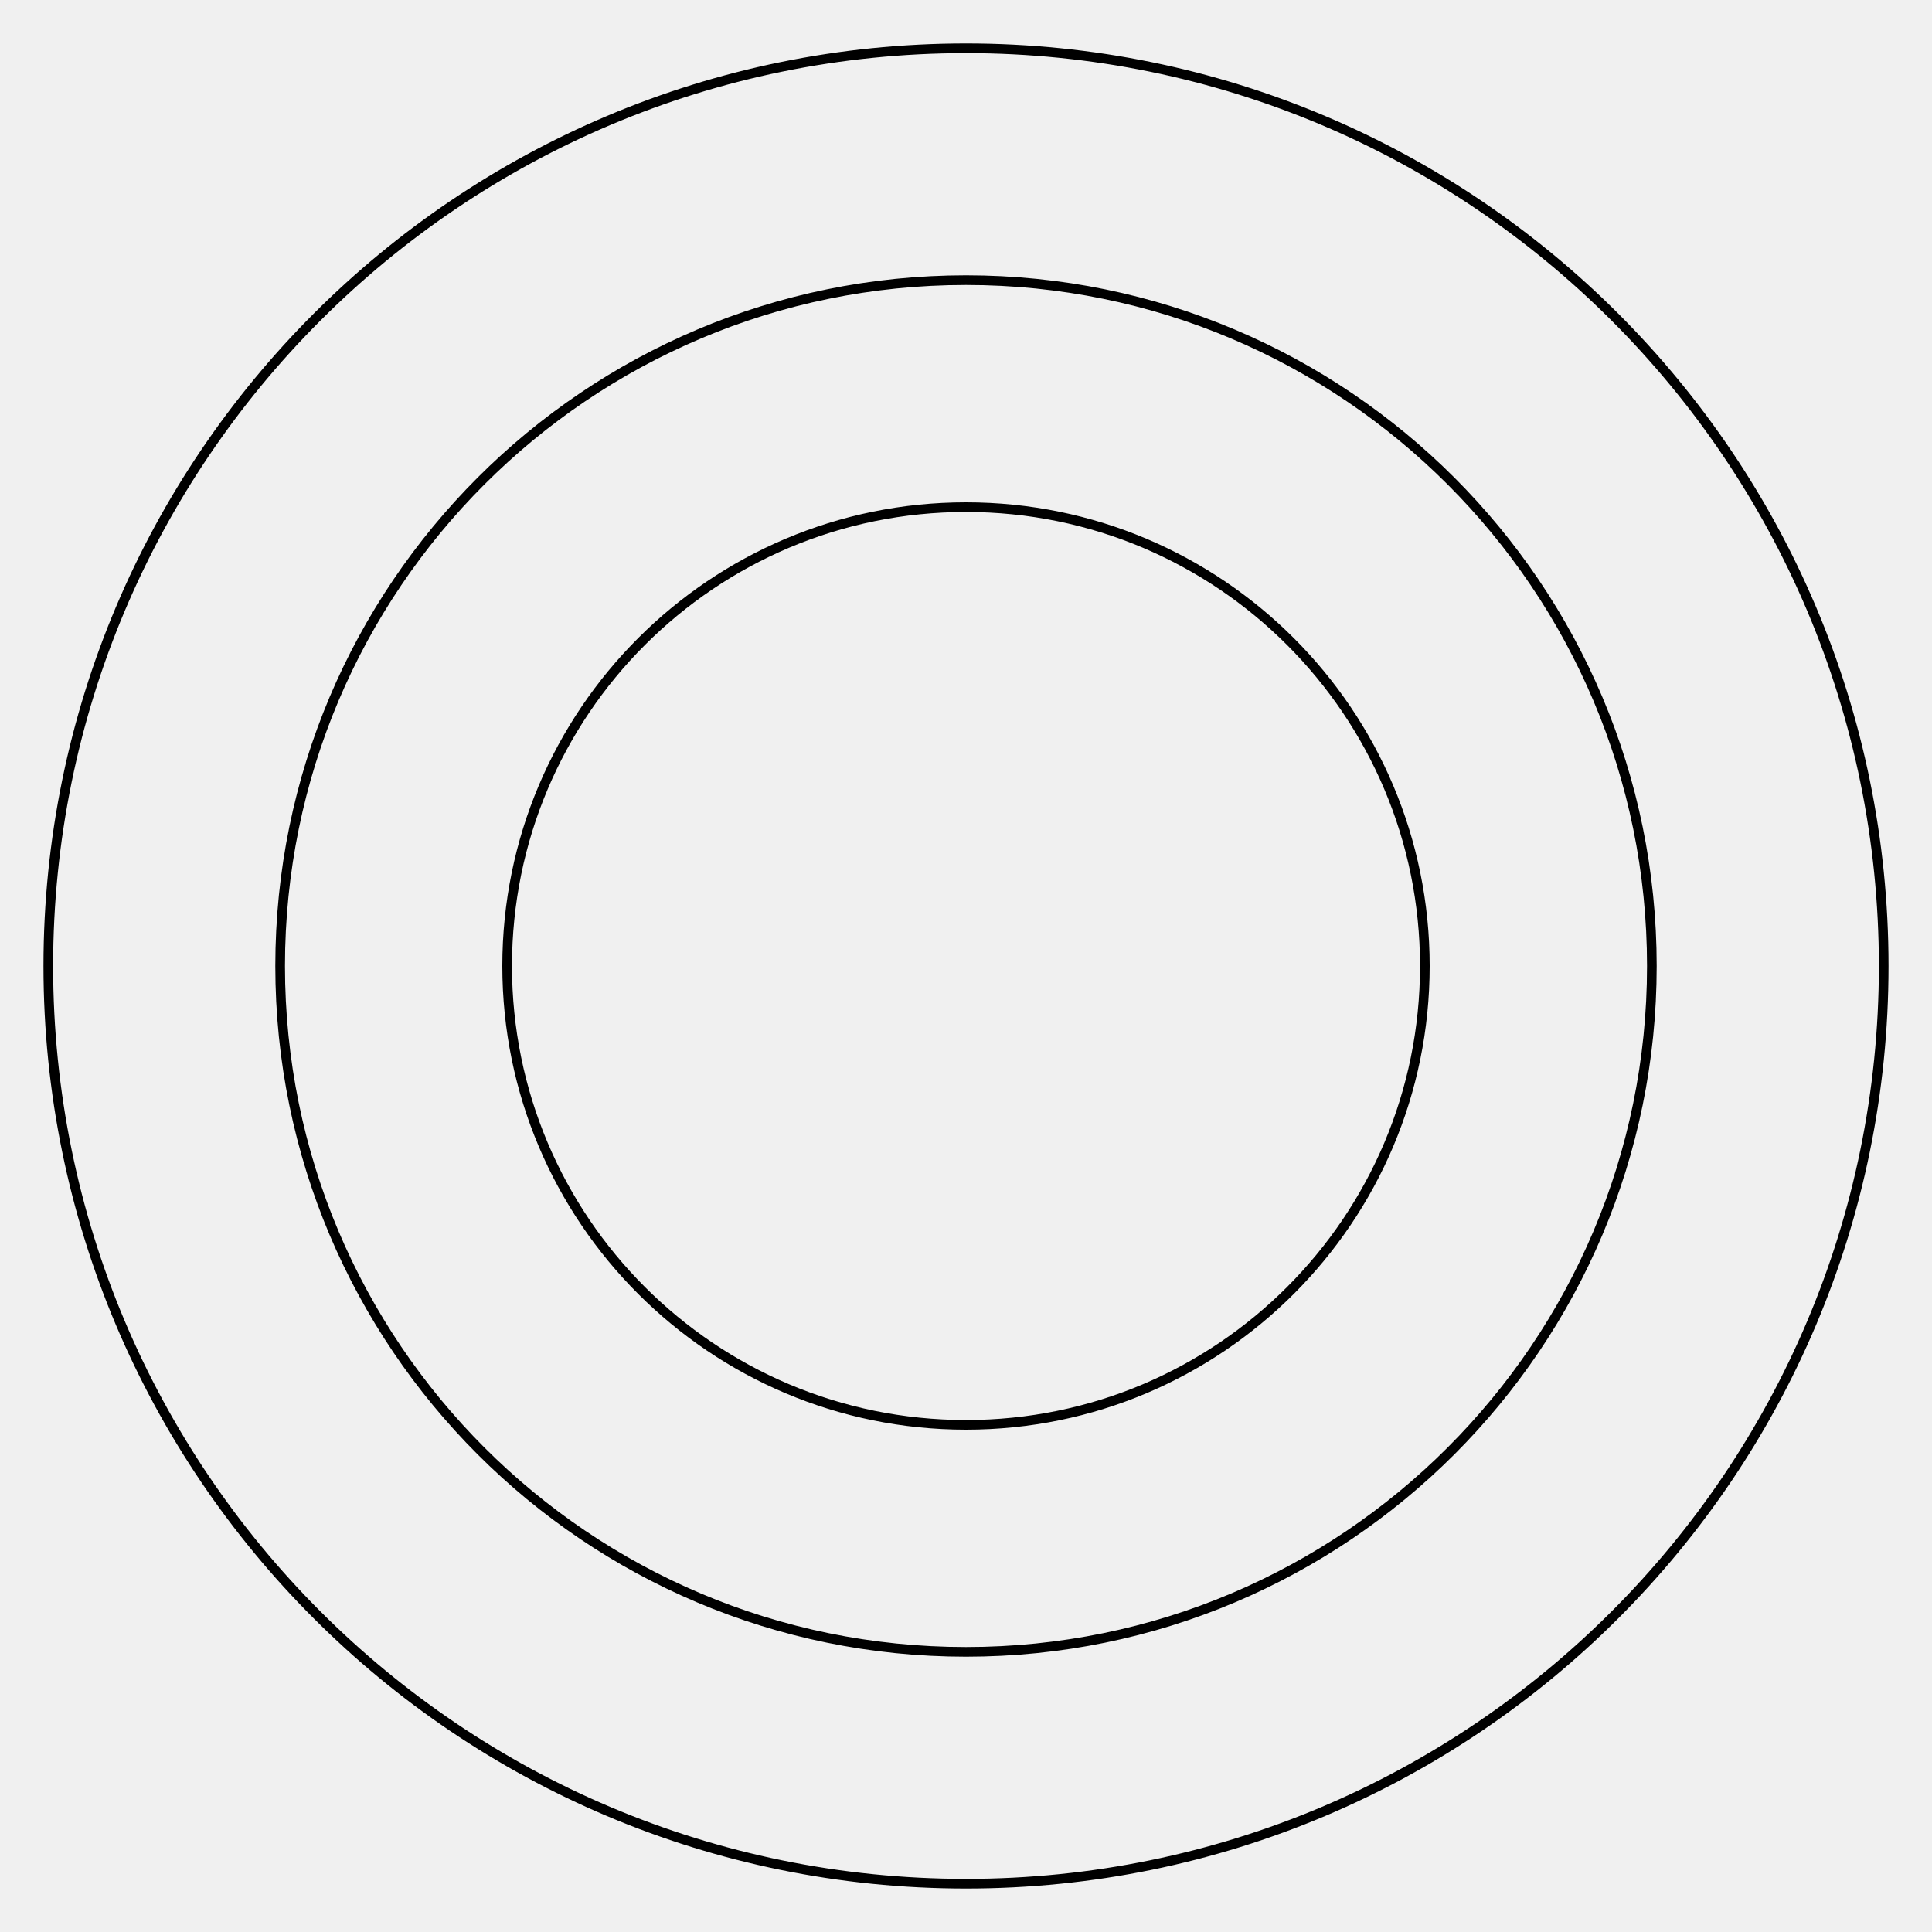
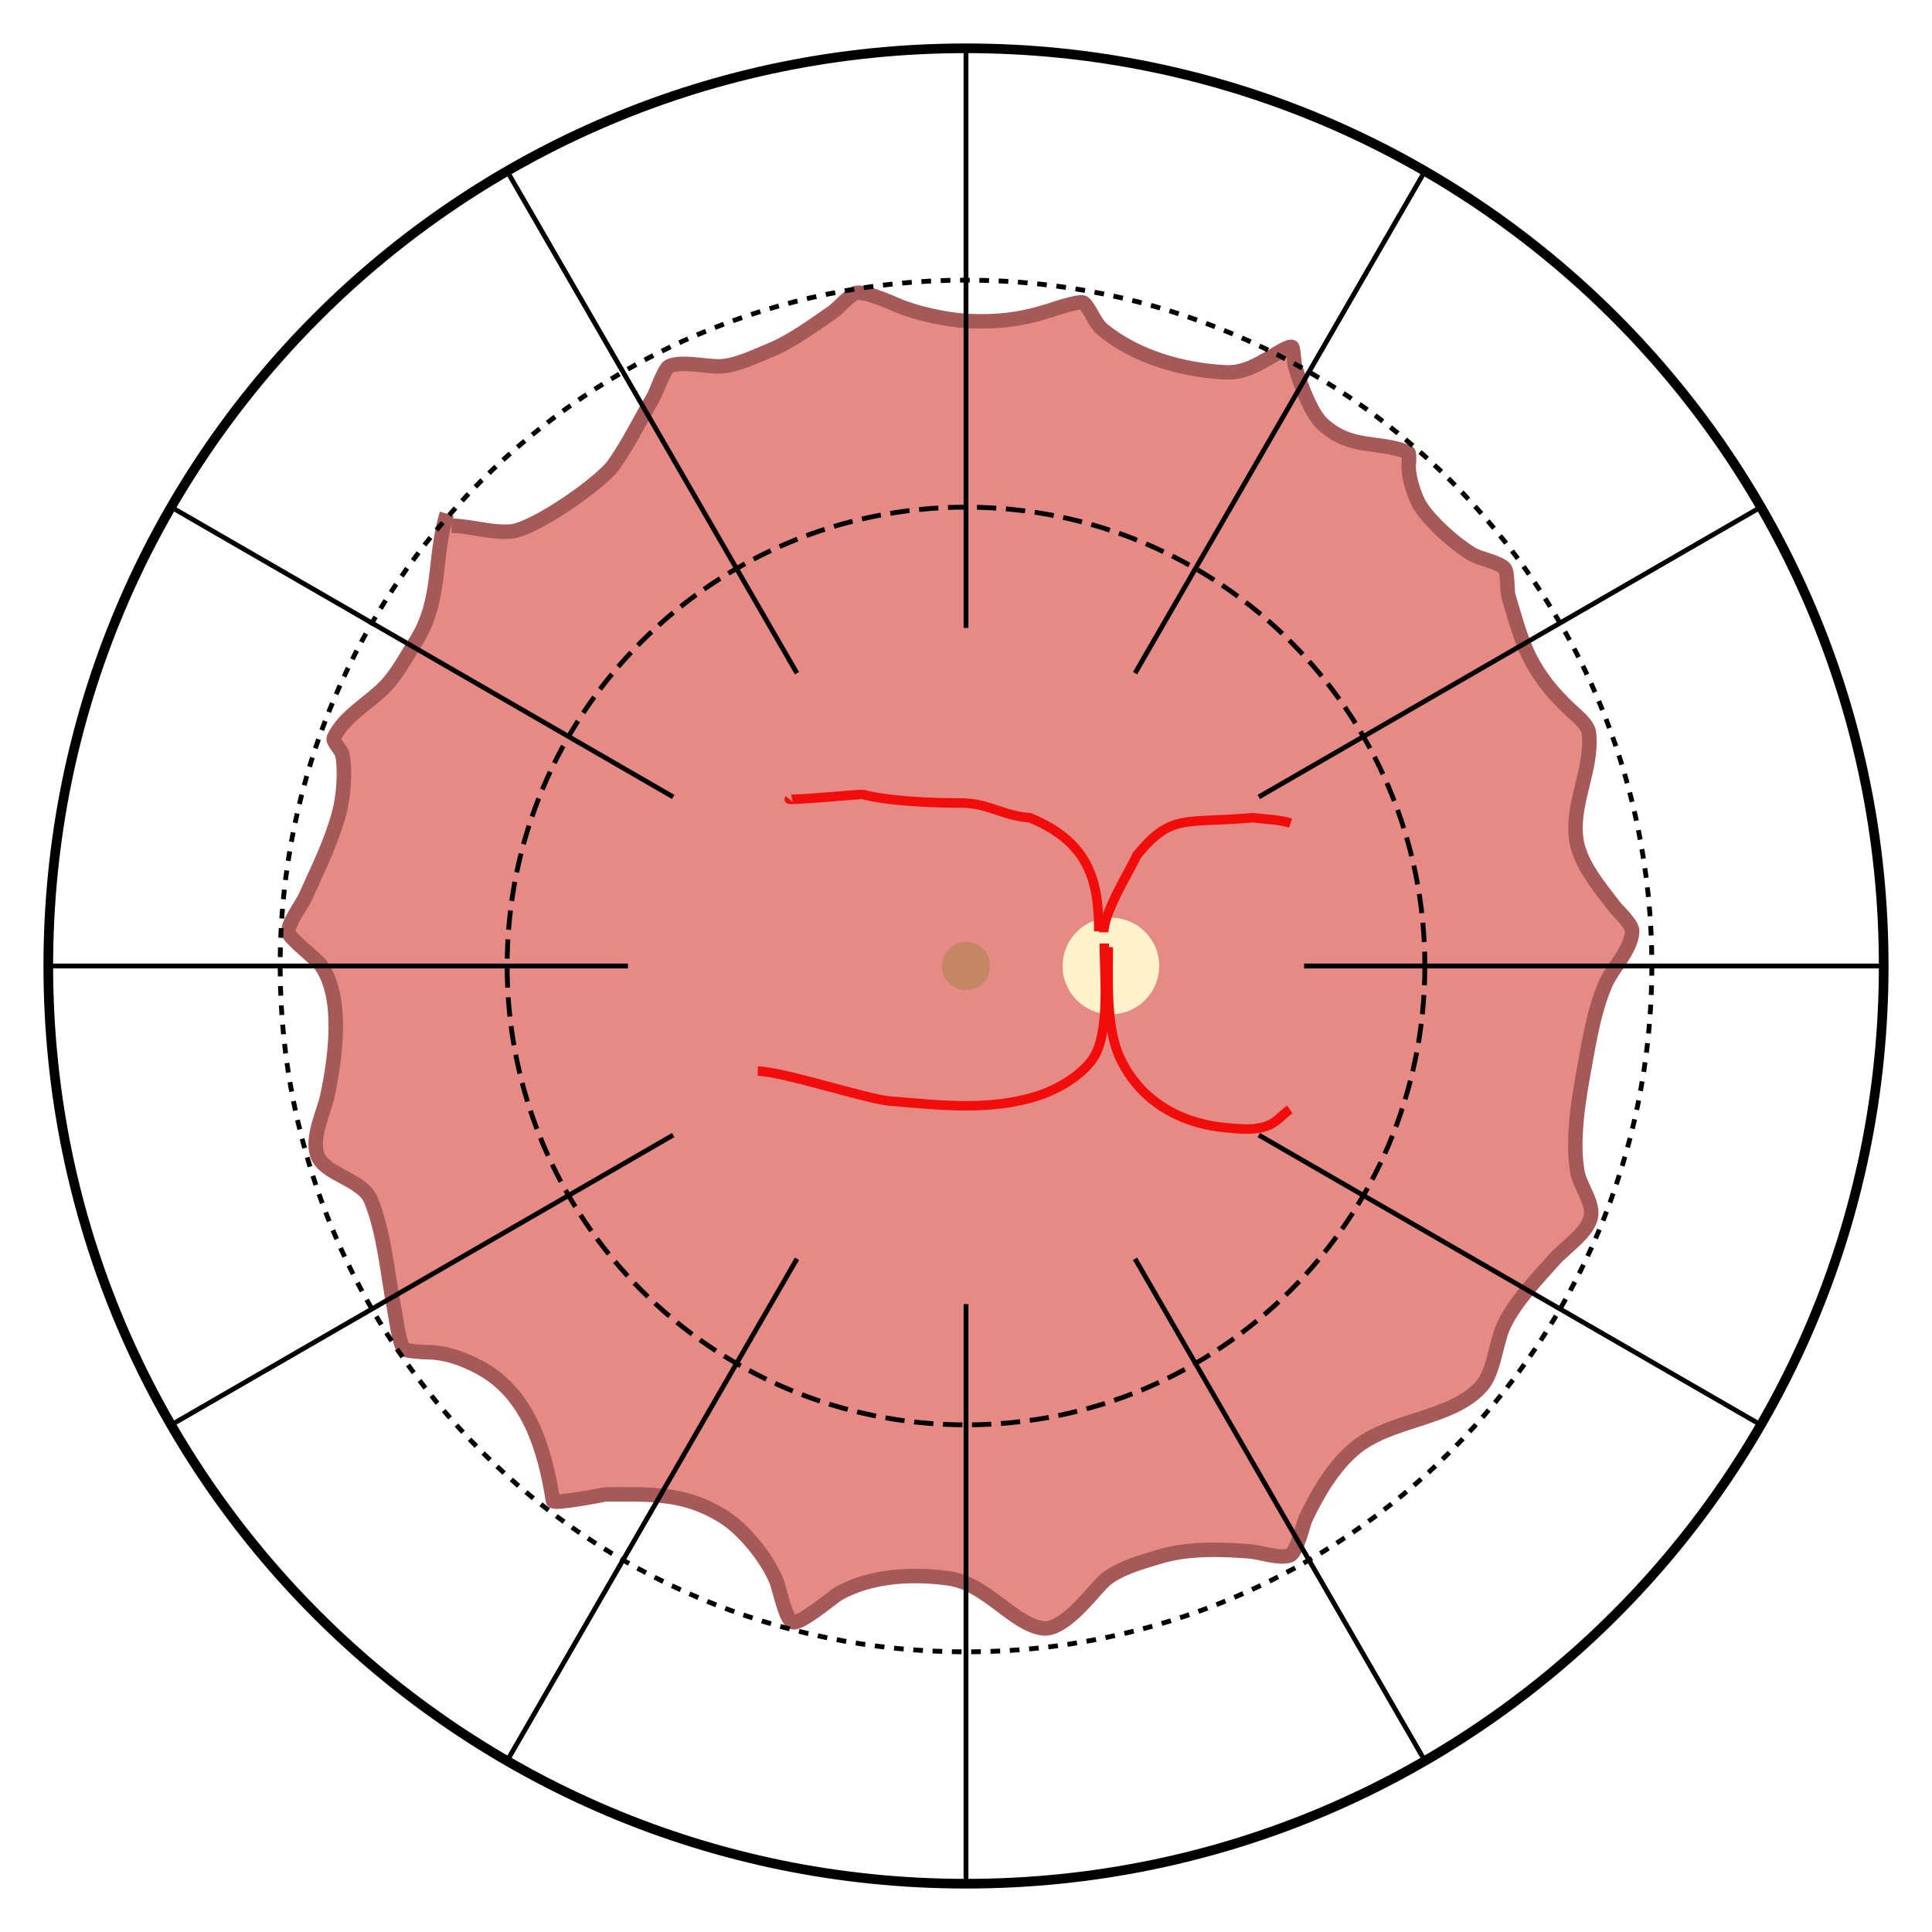
<svg xmlns="http://www.w3.org/2000/svg" height="400" width="400">
-   <circle cx="200" cy="200" fill="red" r="190" style="fill:none;stroke:black;stroke-width:2px;stroke-linecap:butt;stroke-linejoin:miter;stroke-miterlimit:4;" />
-   <circle cx="200" cy="200" fill="red" r="95" style="fill:none;stroke:black;stroke-width:2px;stroke-linecap:butt;stroke-linejoin:miter;stroke-miterlimit:4;" />
-   <circle cx="200" cy="200" fill="red" r="142" style="fill:none;stroke:black;stroke-width:2px;stroke-linecap:butt;stroke-linejoin:miter;stroke-miterlimit:4;" />
+   <rect fill="white" height="100%" width="100%" />
+   <path d="M93.472,108.86C97.42,108.86 101.422,110.344 105.654,110.047C110.578,109.701 124.434,99.951 127.092,96.189C130.152,91.855 132.572,86.841 135.255,82.265C135.894,81.176 137.521,76.345 138.495,75.858C141.034,74.588 146.635,76.047 149.424,75.831C152.77,75.573 156.298,73.794 159.338,72.561C163.936,70.697 168.344,67.389 172.41,64.606C173.367,63.951 176.066,60.907 177.251,60.658C179.066,60.276 183.928,62.39 185.748,63.186C189.653,64.894 196.191,66.255 200.257,66.456C206.469,66.763 211.484,66.165 217.361,64.279C217.926,64.098 223.661,62.119 224.361,62.708C225.711,63.845 226.585,66.848 228.344,68.284C235.249,73.925 244.849,76.644 253.64,77.083C257.567,77.28 260.284,75.498 263.656,73.603C264.113,73.346 266.898,71.475 267.52,71.859C267.761,72.007 267.998,75.35 268.09,75.674C268.981,78.797 271.267,85.479 273.846,87.815C279.792,93.198 285.027,91.116 291.516,93.636C291.917,93.791 291.629,96.53 291.638,96.795C291.713,99.084 292.905,103.101 294.285,105.11C296.589,108.463 301.142,112.523 304.679,114.7C306.349,115.727 310.301,116.347 311.507,117.665C312.228,118.453 311.954,122.311 312.314,123.47C313.629,127.706 314.848,132.618 316.93,136.552C319.076,140.607 321.617,143.614 324.937,146.785C326.083,147.88 328.782,149.937 328.977,151.754C329.785,159.299 325.209,166.458 326.387,173.989C327.176,179.03 331.237,183.717 334.208,187.647C334.974,188.661 338.007,191.387 337.929,192.835C337.717,196.749 333.822,200.355 332.339,203.858C330.122,209.092 329.128,214.914 328.123,220.48C326.9,227.251 325.377,235.767 326.591,242.665C327.069,245.382 329.776,248.84 329.422,251.628C328.982,255.09 324.115,258.182 321.92,260.631C318.387,264.573 313.048,270.154 311.054,275.11C309.691,278.499 309.204,284.152 306.816,286.897C300.632,294.005 287.802,293.646 280.345,300.004C276.008,303.702 272.743,309.259 270.315,314.404C269.756,315.586 268.524,321.423 267.057,322.01C265.041,322.816 260.869,321.356 258.723,321.195C252.595,320.734 246.024,320.517 240.1,322.286C236.503,323.36 231.024,324.85 228.303,327.576C225.905,329.977 220.146,337.812 215.737,337.108C209.622,336.132 204.167,327.852 196.417,326.785C188.797,325.736 180.242,326.187 173.54,329.984C172.576,330.53 165.474,336.547 164.044,335.819C162.553,335.06 161.409,328.917 160.748,327.314C158.808,322.613 154.048,316.676 149.724,313.971C141.653,308.921 134.608,309.397 125.421,309.397C125.263,309.397 114.611,311.529 114.483,310.717C112.825,300.131 109.444,288.394 99.114,283.011C95.719,281.242 92.214,279.961 88.321,279.961C87.845,279.961 83.847,279.745 83.536,279.252C82.536,277.67 81.987,272.835 81.603,270.864C80.197,263.646 79.586,255.371 76.824,248.521C75.049,244.12 67.193,243.241 65.725,239.199C64.371,235.472 67.088,230.272 67.831,226.683C69.381,219.188 71.206,206.729 66.52,199.935C65.611,198.617 59.886,194.267 59.732,193.103C59.479,191.176 62.479,187.393 63.276,185.596C65.864,179.762 68.555,174.502 70.233,168.276C71.122,164.978 71.554,159.568 70.878,156.201C70.707,155.347 68.783,153.514 69.116,152.782C71.068,148.482 76.249,145.626 79.481,142.402C82.167,139.723 84.11,135.944 86.144,132.721C91.494,124.239 89.734,115.302 92.506,106.371" style="fill:rgb(229,138,133);stroke:rgb(166,89,89);stroke-width:3px;" />
+   <g>
+     <circle cx="200" cy="200" fill="red" r="190" style="fill:none;stroke:black;stroke-width:2px;stroke-linecap:butt;stroke-linejoin:miter;stroke-miterlimit:4;" />
+     <circle cx="200" cy="200" fill="none" r="95" style="stroke:black;stroke-width:1px;stroke-linecap:butt;stroke-linejoin:miter;stroke-miterlimit:4;stroke-dasharray:4,2;" />
+     <circle cx="200" cy="200" fill="none" r="142" style="stroke:black;stroke-width:1px;stroke-linecap:butt;stroke-linejoin:miter;stroke-miterlimit:4;stroke-dasharray:2,2;" />
+   </g>
+   <g>
+     <line style="fill:none;fill-rule:nonzero;stroke:black;stroke-width:1px;stroke-linecap:butt;stroke-linejoin:miter;stroke-miterlimit:4;" transform="rotate(30 200 200)" x1="200" x2="200" y1="10" y2="130" />
+     <line style="fill:none;fill-rule:nonzero;stroke:black;stroke-width:1px;stroke-linecap:butt;stroke-linejoin:miter;stroke-miterlimit:4;" transform="rotate(60 200 200)" x1="200" x2="200" y1="10" y2="130" />
+     <line style="fill:none;fill-rule:nonzero;stroke:black;stroke-width:1px;stroke-linecap:butt;stroke-linejoin:miter;stroke-miterlimit:4;" transform="rotate(90 200 200)" x1="200" x2="200" y1="10" y2="130" />
+     <line style="fill:none;fill-rule:nonzero;stroke:black;stroke-width:1px;stroke-linecap:butt;stroke-linejoin:miter;stroke-miterlimit:4;" transform="rotate(120 200 200)" x1="200" x2="200" y1="10" y2="130" />
+     <line style="fill:none;fill-rule:nonzero;stroke:black;stroke-width:1px;stroke-linecap:butt;stroke-linejoin:miter;stroke-miterlimit:4;" transform="rotate(150 200 200)" x1="200" x2="200" y1="10" y2="130" />
+     <line style="fill:none;fill-rule:nonzero;stroke:black;stroke-width:1px;stroke-linecap:butt;stroke-linejoin:miter;stroke-miterlimit:4;" transform="rotate(180 200 200)" x1="200" x2="200" y1="10" y2="130" />
+     <line style="fill:none;fill-rule:nonzero;stroke:black;stroke-width:1px;stroke-linecap:butt;stroke-linejoin:miter;stroke-miterlimit:4;" transform="rotate(210 200 200)" x1="200" x2="200" y1="10" y2="130" />
+     <line style="fill:none;fill-rule:nonzero;stroke:black;stroke-width:1px;stroke-linecap:butt;stroke-linejoin:miter;stroke-miterlimit:4;" transform="rotate(240 200 200)" x1="200" x2="200" y1="10" y2="130" />
+     <line style="fill:none;fill-rule:nonzero;stroke:black;stroke-width:1px;stroke-linecap:butt;stroke-linejoin:miter;stroke-miterlimit:4;" transform="rotate(270 200 200)" x1="200" x2="200" y1="10" y2="130" />
+     <line style="fill:none;fill-rule:nonzero;stroke:black;stroke-width:1px;stroke-linecap:butt;stroke-linejoin:miter;stroke-miterlimit:4;" transform="rotate(300 200 200)" x1="200" x2="200" y1="10" y2="130" />
+     <line style="fill:none;fill-rule:nonzero;stroke:black;stroke-width:1px;stroke-linecap:butt;stroke-linejoin:miter;stroke-miterlimit:4;" transform="rotate(330 200 200)" x1="200" x2="200" y1="10" y2="130" />
+     <line style="fill:none;fill-rule:nonzero;stroke:black;stroke-width:1px;stroke-linecap:butt;stroke-linejoin:miter;stroke-miterlimit:4;" transform="rotate(360 200 200)" x1="200" x2="200" y1="10" y2="130" />
+   </g>
+   <circle cx="230" cy="200" fill="#fff2cc" r="10" style="stroke-width:1px;stroke-linecap:butt;stroke-linejoin:miter;stroke-miterlimit:4" />
+   <circle cx="200" cy="200" fill="#c48763" r="5" />
+   <g transform="matrix(0.6553383,0,0,0.6553383,67.94737,67.77701)">
+     <path d="m 243.456,190.807 c 0,-15.69 -2.904,-28.115 -21.762,-35.869 -8.603,-0.615 -13.1,-4.671 -21.803,-4.671 -8.491,0 -22.654,-0.505 -30.985,-2.694 -0.563,-0.148 -23.746,2.02 -23.26,1.44" style="fill:none;stroke:#f20d0d;stroke-width:3px" />
+     <path d="m 245.031,191.115 c 0,-6.237 7.65,-18.448 10.53,-24.428 10.917,-13.25 14.668,-9.842 36.698,-11.779 3.582,0.5 8.424,0.604 11.787,1.714" style="fill:none;stroke:#f20d0d;stroke-width:3px" />
+     <path d="m 245.178,194.673 c 0,9.512 2.017,28.485 -3.719,36.558 -3.877,5.456 -11.331,9.645 -17.24,11.542 -15.103,4.847 -30.863,2.997 -46.738,1.66 -7.43,-0.625 -33.998,-9.406 -41.756,-9.441" style="fill:none;stroke:#f20d0d;stroke-width:3px" />
+     <path d="m 246.458,195.801 c 0,10.419 -0.843,25.55 3.799,35.237 6.548,13.662 19.226,20.62 33.83,21.868 4.086,0.35 9.002,0.873 12.904,-0.765 2.767,-1.162 4.397,-3.348 6.824,-5.056" style="fill:none;stroke:#f20d0d;stroke-width:3px" />
+   </g>
</svg>
